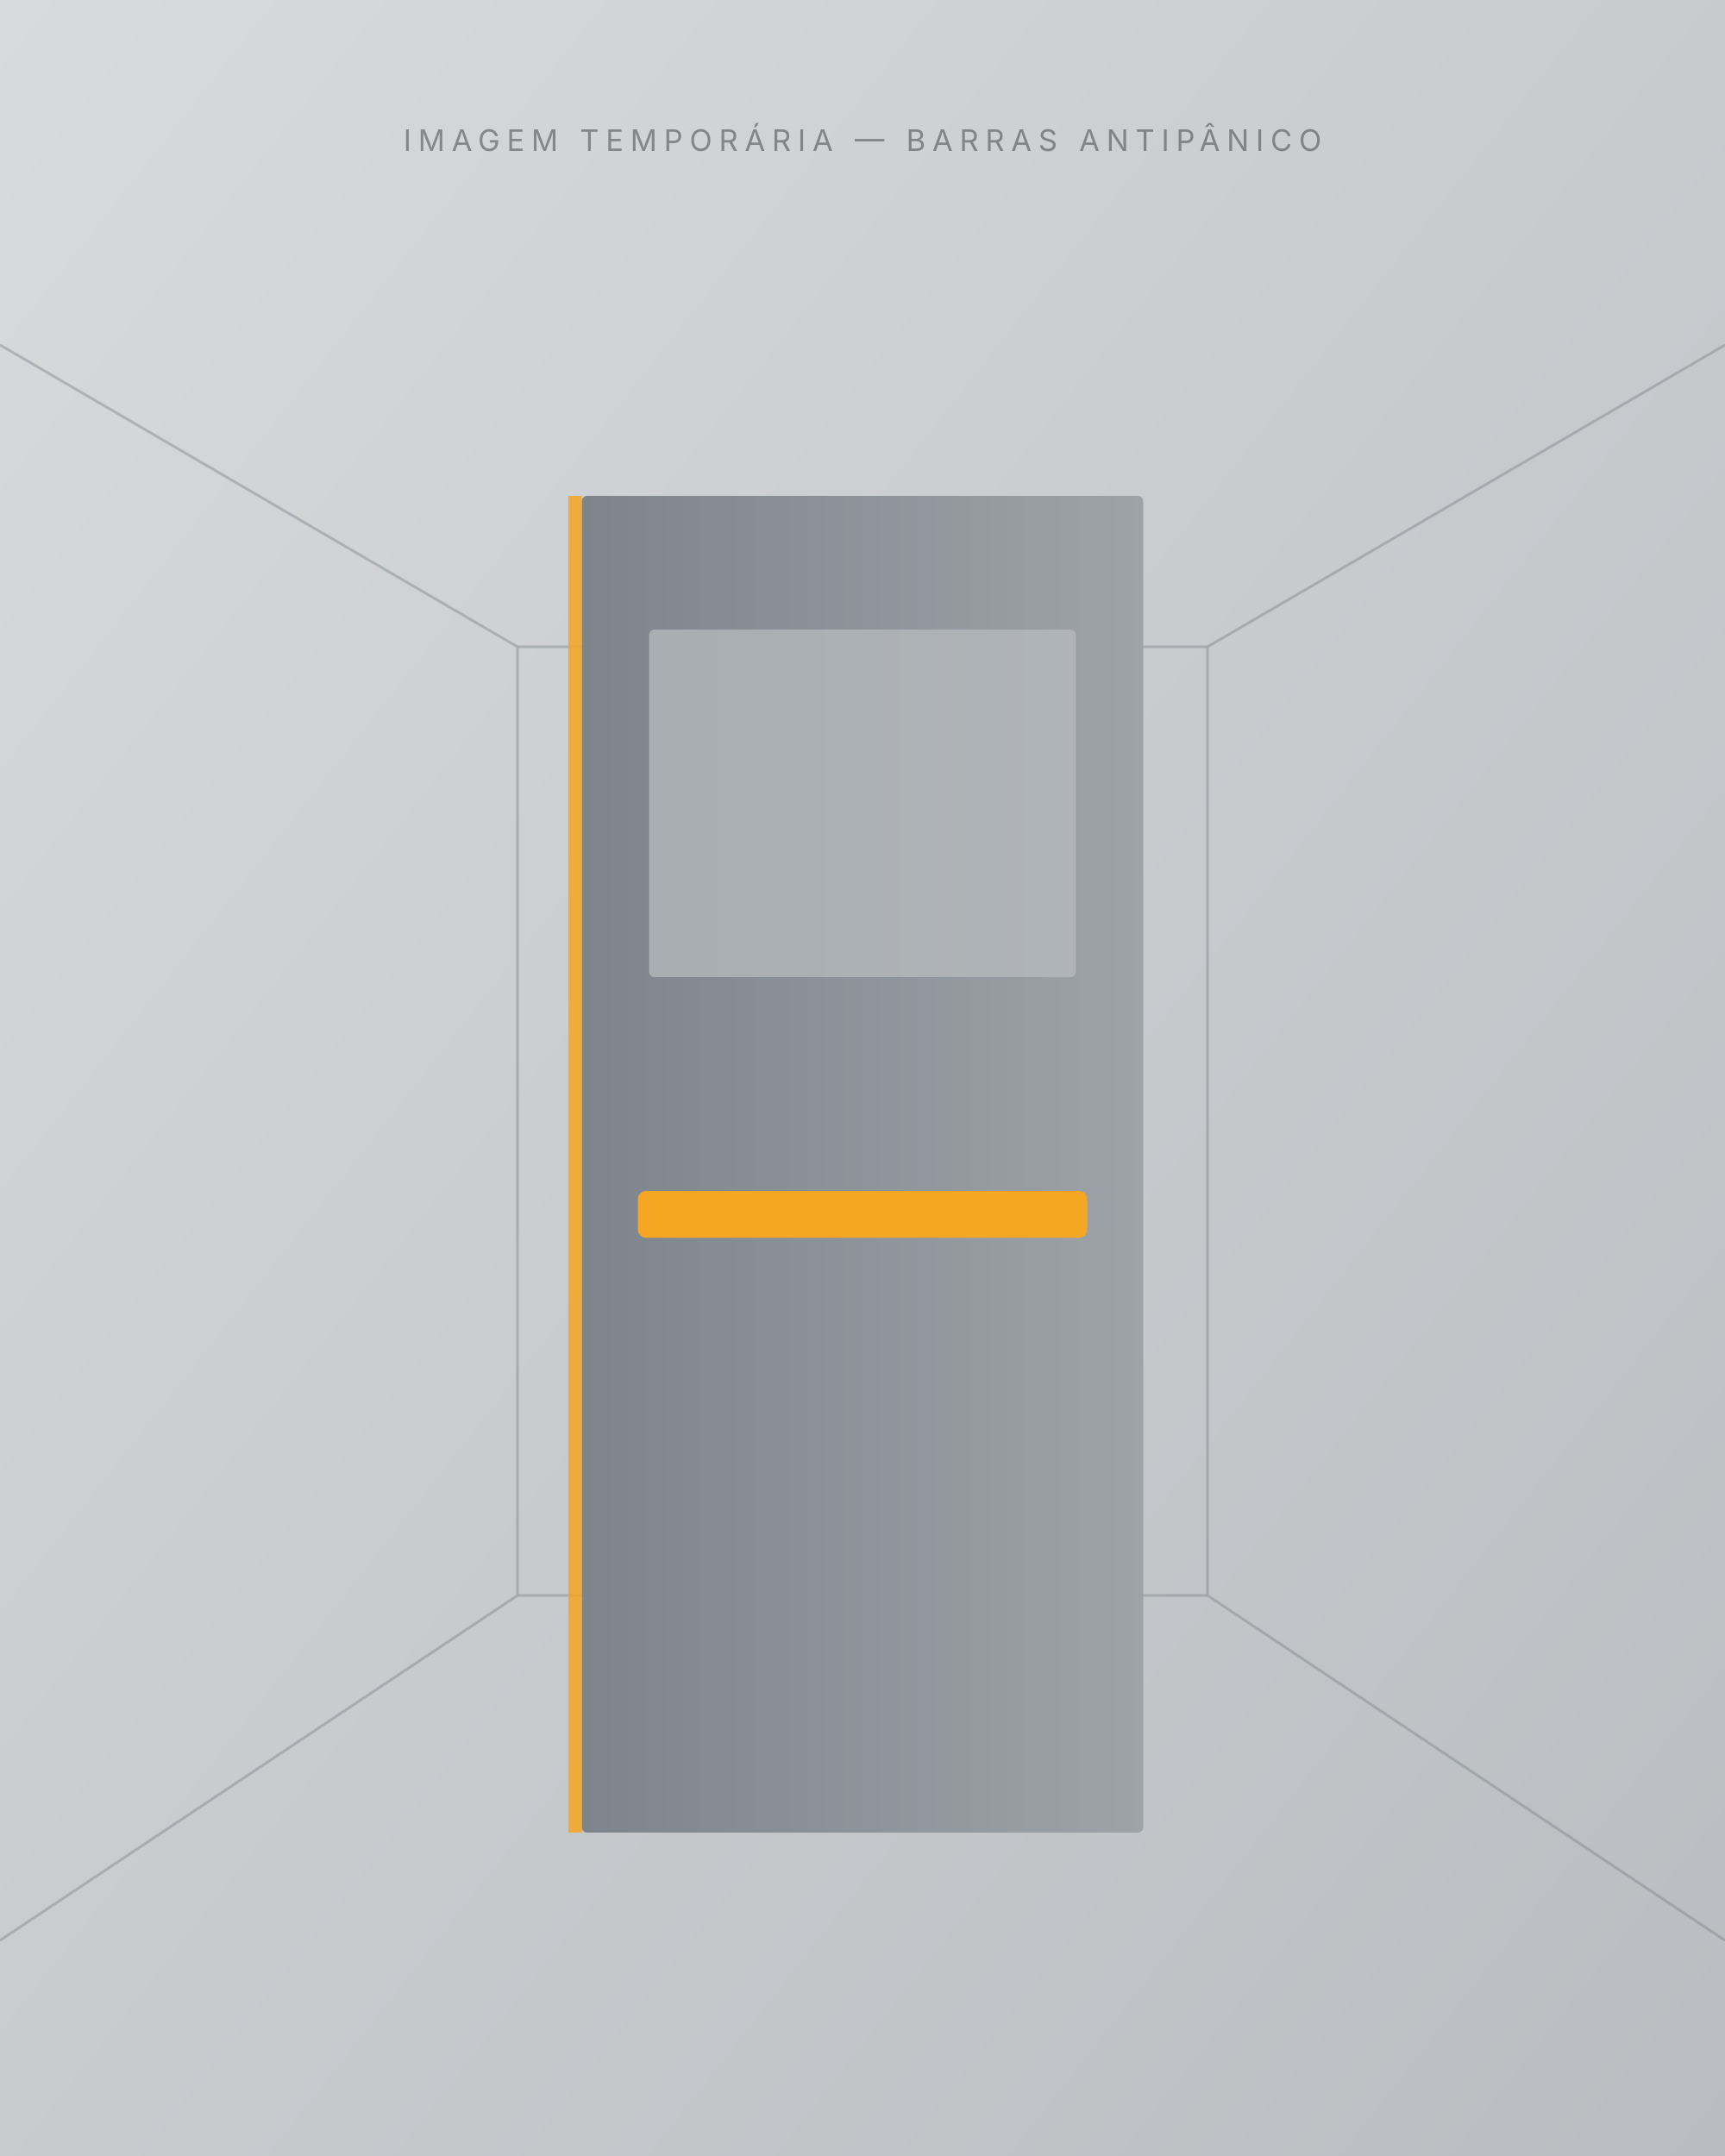
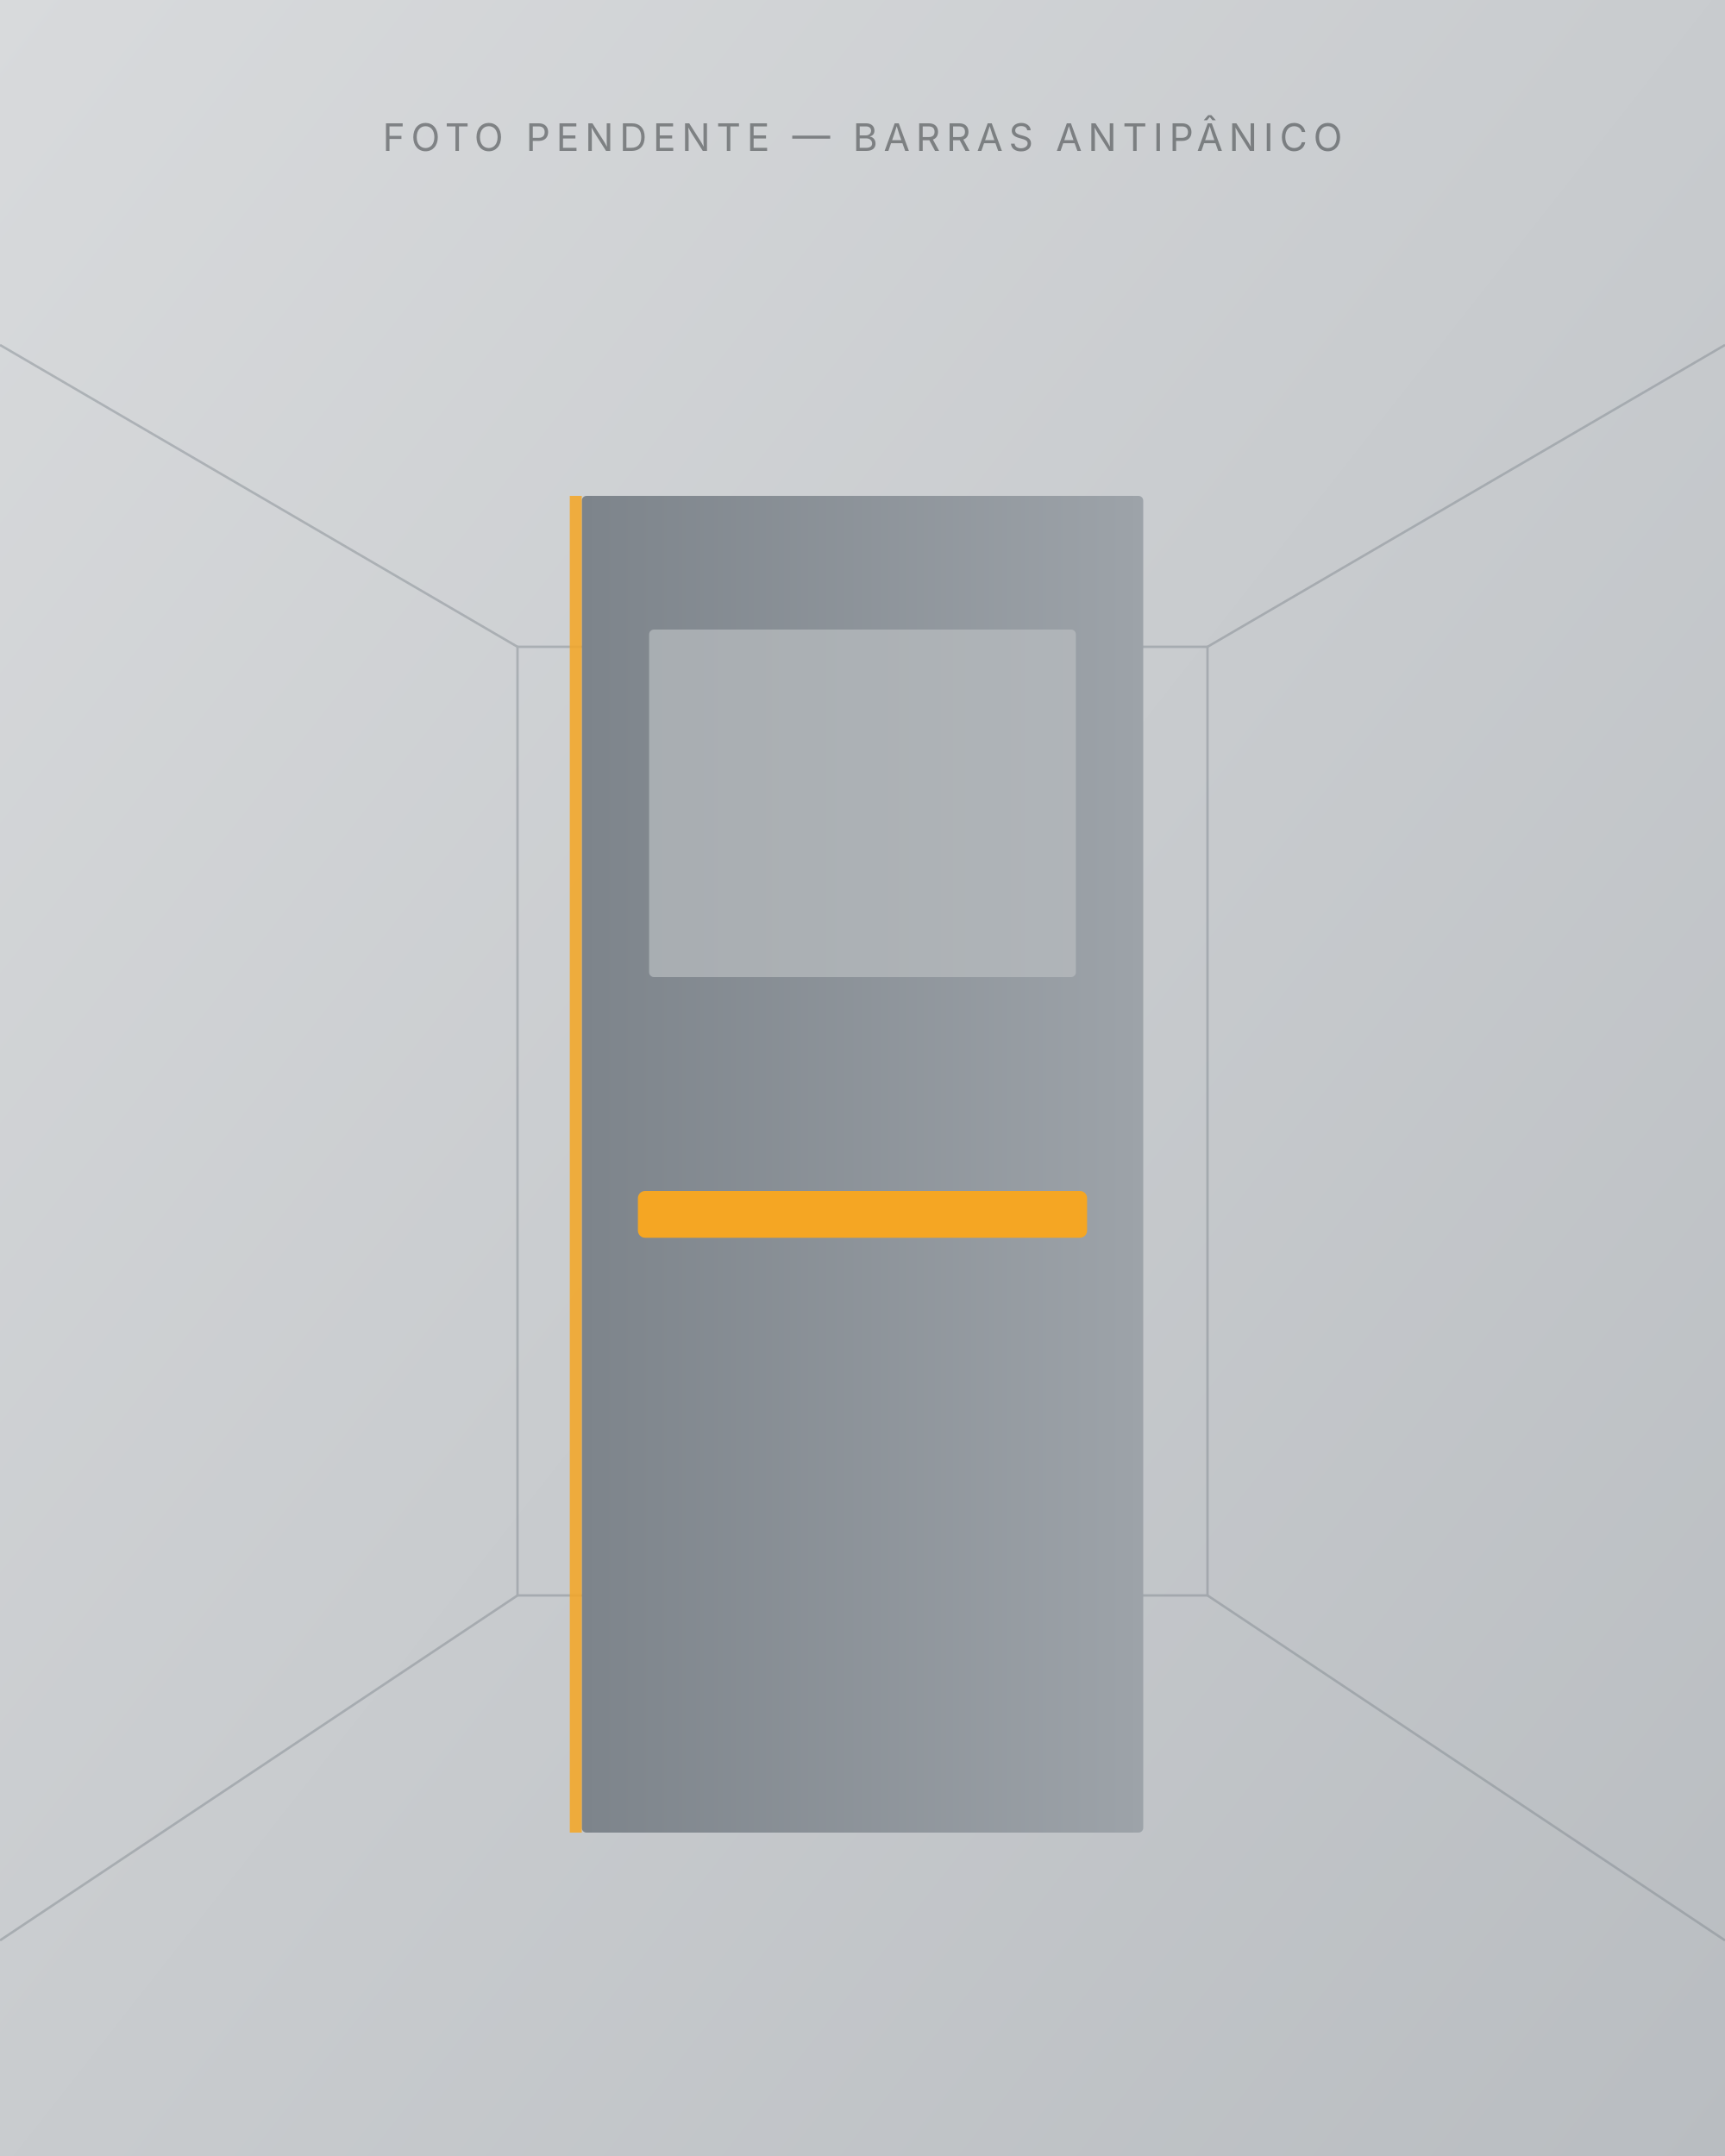
- <svg xmlns="http://www.w3.org/2000/svg" viewBox="0 0 640 800" width="640" height="800" role="img" aria-label="Barras antipânico">
+ <svg xmlns="http://www.w3.org/2000/svg" viewBox="0 0 720 900" width="720" height="900" role="img" aria-label="Barras antipânico">
  <defs>
    <linearGradient id="bg" x1="0" y1="0" x2="1" y2="1">
      <stop offset="0%" stop-color="#D8DADC" />
      <stop offset="100%" stop-color="#B9BDC1" />
    </linearGradient>
    <linearGradient id="dr" x1="0" y1="0" x2="1" y2="0">
      <stop offset="0%" stop-color="#7D848B" />
      <stop offset="100%" stop-color="#9DA3A9" />
    </linearGradient>
  </defs>
-   <rect width="640" height="800" fill="url(#bg)" />
+   <rect width="720" height="900" fill="url(#bg)" />
  <g stroke="#7D848B" stroke-width="1" opacity=".45" fill="none">
-     <path d="M0 128 L192 240 M0 720 L192 592" />
-     <path d="M640 128 L448 240 M640 720 L448 592" />
-     <rect x="192" y="240" width="256" height="352" />
+     <path d="M0 144 L216 270 M0 810 L216 666" />
+     <path d="M720 144 L504 270 M720 810 L504 666" />
+     <rect x="216" y="270" width="288" height="396" />
  </g>
-   <rect x="215.84" y="184" width="208.32" height="496" rx="2" fill="url(#dr)" />
-   <rect x="240.838" y="233.6" width="158.323" height="128.96" rx="2" fill="#B9BDC1" opacity=".7" />
-   <rect x="236.672" y="441.92" width="166.656" height="17.36" rx="3" fill="#F5A623" />
-   <rect x="210.84" y="184" width="5" height="496" fill="#F5A623" opacity=".85" />
-   <text x="320" y="56" text-anchor="middle" font-family="Inter, Arial, sans-serif" font-size="11" letter-spacing="2.5" fill="rgba(26,29,33,.42)">IMAGEM TEMPORÁRIA — BARRAS ANTIPÂNICO</text>
+   <rect x="242.82" y="207" width="234.36" height="558" rx="2" fill="url(#dr)" />
+   <rect x="270.943" y="262.8" width="178.114" height="145.08" rx="2" fill="#B9BDC1" opacity=".7" />
+   <rect x="266.256" y="497.16" width="187.488" height="19.53" rx="3" fill="#F5A623" />
+   <rect x="237.82" y="207" width="5" height="558" fill="#F5A623" opacity=".85" />
+   <text x="360" y="63" text-anchor="middle" font-family="Inter, Arial, sans-serif" font-size="15.84" letter-spacing="2.5" fill="rgba(26,29,33,.45)">FOTO PENDENTE — BARRAS ANTIPÂNICO</text>
</svg>
